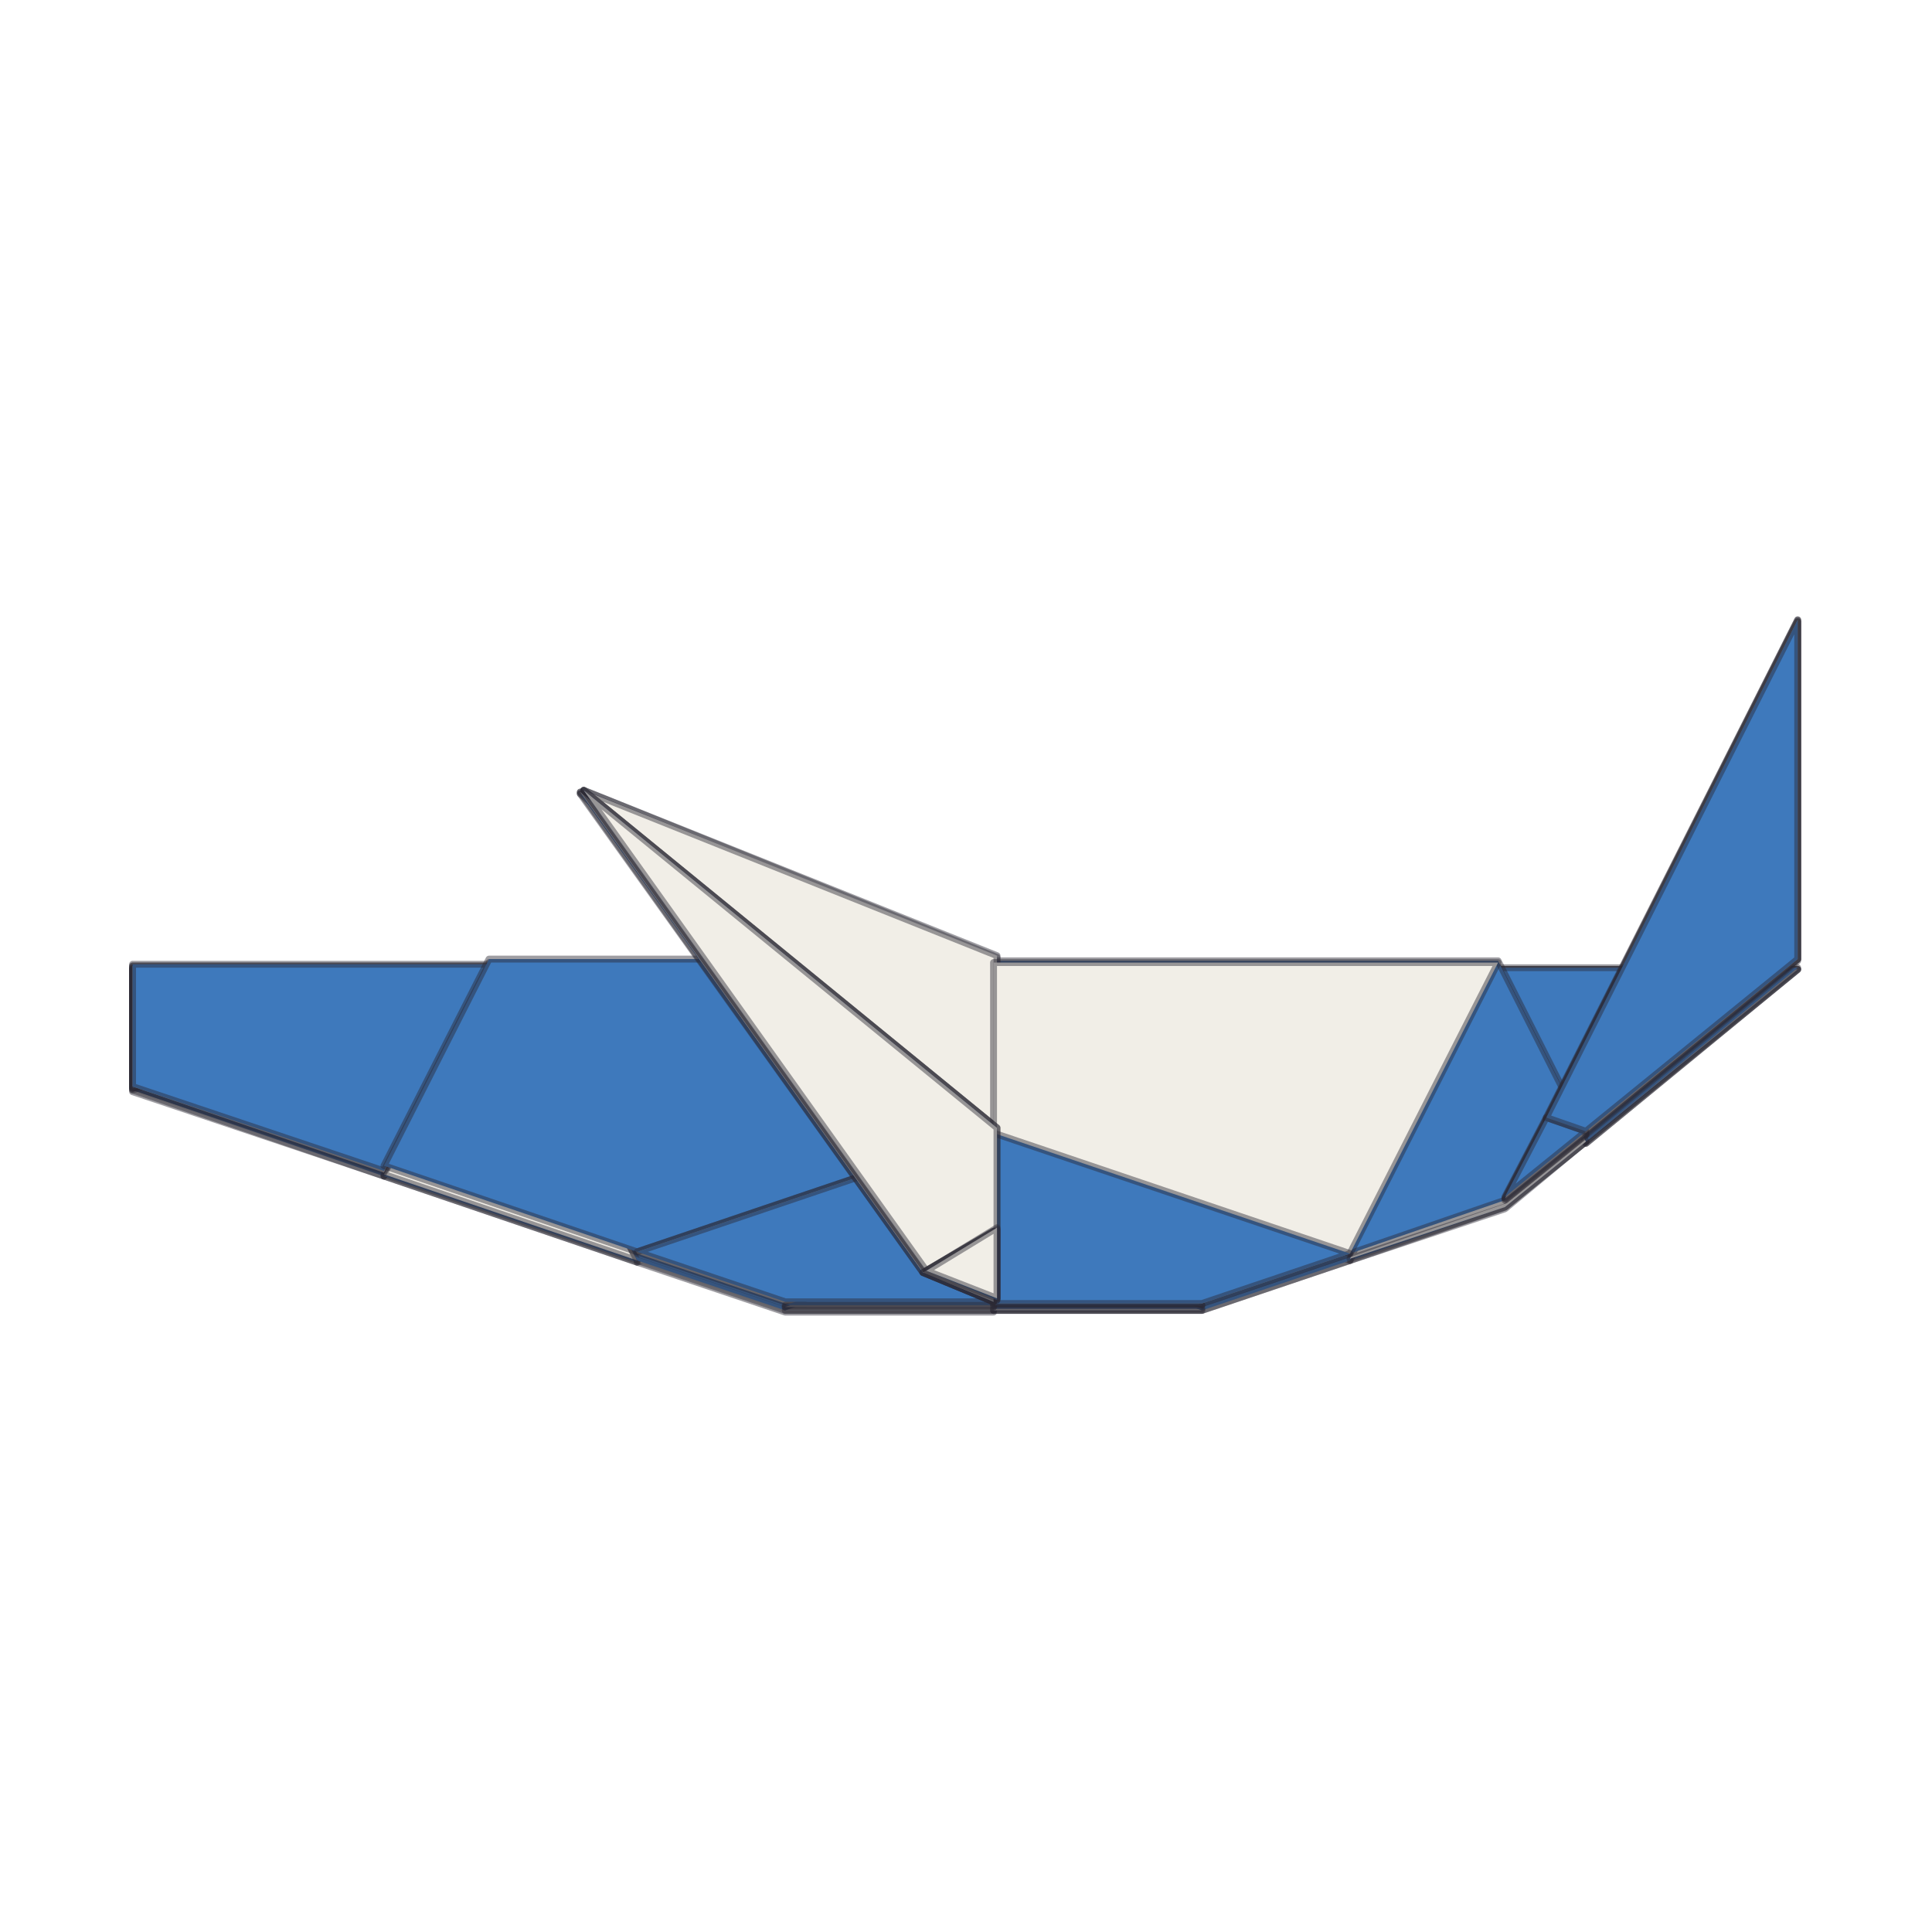
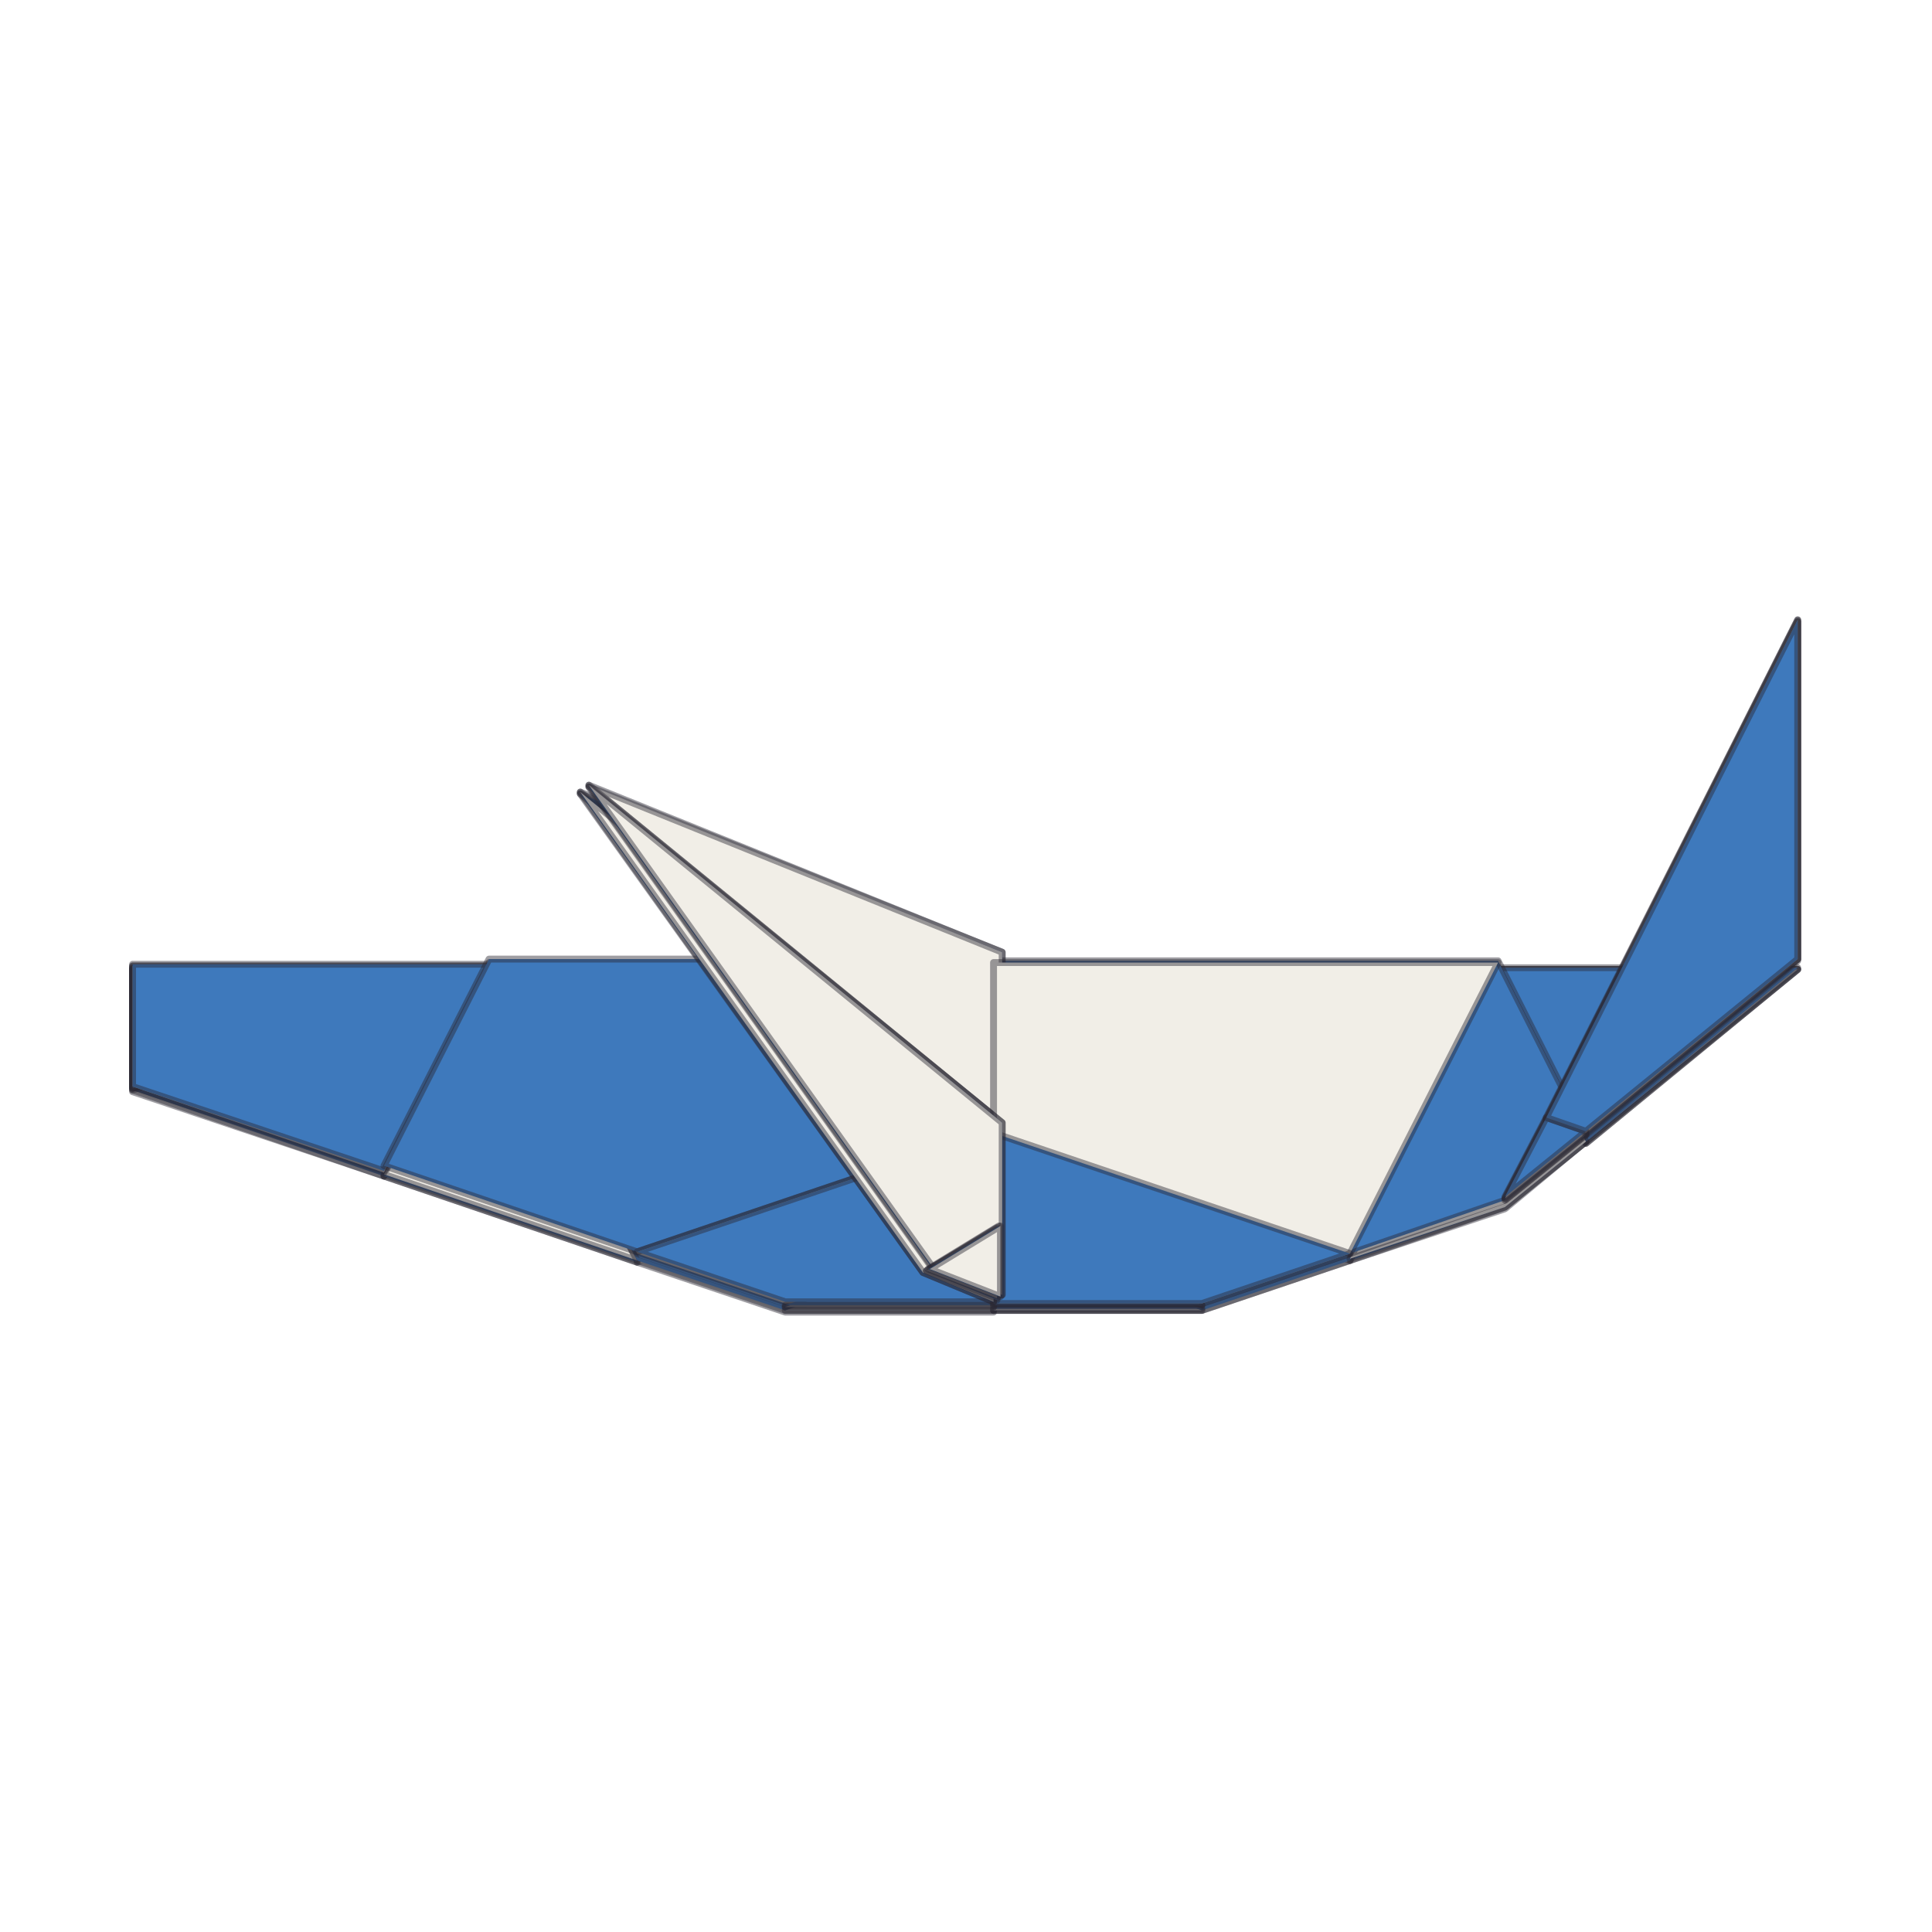
<svg xmlns="http://www.w3.org/2000/svg" viewBox="-0.802 -0.578 1.122 1.122" width="240" height="240">
  <g stroke="#2b2a33" stroke-opacity=".45" stroke-width="0.004" stroke-linejoin="round">
    <polygon points="-0.518,-0.015 -0.725,-0.015 -0.725,0.056 -0.579,0.105" fill="#f1eee7" />
    <polygon points="0.242,-0.015 0.068,-0.015 0.119,0.086" fill="#f1eee7" />
    <polygon points="-0.225,-0.015 -0.518,-0.015 -0.579,0.105 -0.432,0.155 -0.225,0.085" fill="#f1eee7" />
    <polygon points="-0.225,0.085 -0.432,0.155 -0.346,0.184 -0.225,0.184" fill="#f1eee7" />
    <polygon points="-0.725,-0.015 -0.518,-0.015 -0.579,0.105 -0.725,0.055" fill="#3e79bc" />
    <polygon points="-0.579,0.105 -0.518,-0.015 -0.432,0.155" fill="#3e79bc" />
    <polygon points="0.119,0.086 0.068,-0.015 0.242,-0.015" fill="#3e79bc" />
    <polygon points="0.068,-0.015 -0.225,-0.015 -0.225,0.084 -0.018,0.154 0.072,0.124 0.119,0.085" fill="#f1eee7" />
    <polygon points="-0.518,-0.015 -0.725,-0.015 -0.725,0.055" fill="#f1eee7" />
    <polygon points="0.242,-0.015 0.068,-0.015 0.119,0.085" fill="#f1eee7" />
    <polygon points="-0.432,0.154 -0.518,-0.015 -0.579,0.104" fill="#f1eee7" />
    <polygon points="-0.725,-0.016 -0.518,-0.016 -0.725,0.054" fill="#3e79bc" />
    <polygon points="-0.018,0.154 0.068,-0.016 0.119,0.085 0.072,0.123" fill="#3e79bc" />
    <polygon points="-0.225,-0.021 -0.465,-0.118 -0.225,0.078" fill="#f1eee7" />
    <polygon points="-0.225,0.183 -0.104,0.183 -0.018,0.154 -0.225,0.084" fill="#f1eee7" />
    <polygon points="-0.432,0.154 -0.518,-0.016 -0.225,-0.016 -0.225,0.183 -0.346,0.183" fill="#3e79bc" />
    <polygon points="0.119,0.085 0.068,-0.016 0.242,-0.016" fill="#3e79bc" />
    <polygon points="-0.225,0.183 -0.225,-0.016 0.068,-0.016 -0.018,0.154 -0.104,0.183" fill="#3e79bc" />
    <polygon points="-0.518,-0.016 -0.725,-0.016 -0.725,0.054" fill="#f1eee7" />
    <polygon points="-0.225,0.183 -0.225,0.142 -0.346,0.183" fill="#f1eee7" />
    <polygon points="0.068,-0.016 -0.018,0.153 0.072,0.123 0.119,0.085" fill="#f1eee7" />
    <polygon points="-0.225,0.142 -0.225,0.183 -0.104,0.183" fill="#f1eee7" />
    <polygon points="-0.518,-0.017 -0.725,0.054 -0.725,-0.017" fill="#3e79bc" />
    <polygon points="-0.225,0.141 -0.104,0.182 -0.225,0.182" fill="#3e79bc" />
    <polygon points="-0.725,0.053 -0.579,0.103 -0.518,-0.017 -0.725,-0.017" fill="#f1eee7" />
    <polygon points="-0.725,-0.018 -0.518,-0.018 -0.579,0.102 -0.725,0.053" fill="#3e79bc" />
    <polygon points="-0.346,0.181 -0.225,0.141 -0.225,0.181" fill="#3e79bc" />
    <polygon points="-0.225,0.14 -0.346,0.181 -0.225,0.181" fill="#f1eee7" />
    <polygon points="-0.225,0.139 -0.225,0.18 -0.104,0.18" fill="#f1eee7" />
    <polygon points="-0.225,0.179 -0.225,-0.019 -0.518,-0.019 -0.432,0.15 -0.346,0.179" fill="#f1eee7" />
    <polygon points="-0.018,0.15 -0.225,0.08 -0.225,-0.02 0.068,-0.02 0.119,0.081 0.072,0.119" fill="#3e79bc" />
    <polygon points="0.242,-0.217 0.096,0.073 0.119,0.081 0.242,-0.02" fill="#f1eee7" />
    <polygon points="-0.518,-0.021 -0.225,-0.021 -0.225,0.079 -0.432,0.149 -0.579,0.099" fill="#3e79bc" />
    <polygon points="0.242,-0.217 0.242,-0.021 0.119,0.08 0.096,0.072" fill="#3e79bc" />
    <polygon points="-0.465,-0.117 -0.225,-0.021 -0.225,0.078" fill="#3e7abc" />
-     <polygon points="-0.223,0.077 -0.463,-0.119 -0.223,-0.022" fill="#3e7abc" />
-     <polygon points="-0.223,-0.023 -0.463,-0.119 -0.223,0.077" fill="#f1eee7" />
+     <polygon points="-0.22,0.074 -0.46,-0.121 -0.22,-0.025" fill="#3e7abc" />
+     <polygon points="-0.22,-0.025 -0.46,-0.122 -0.22,0.074" fill="#f1eee7" />
    <polygon points="-0.225,0.139 -0.225,0.18 -0.346,0.18" fill="#3e79bc" />
    <polygon points="-0.225,0.18 -0.225,0.139 -0.104,0.18" fill="#3e79bc" />
    <polygon points="0.068,-0.019 -0.225,-0.019 -0.225,0.179 -0.104,0.179 -0.018,0.15" fill="#f1eee7" />
    <polygon points="-0.225,0.08 -0.018,0.15 -0.104,0.179 -0.225,0.179" fill="#3e79bc" />
    <polygon points="0.119,0.081 0.096,0.073 0.072,0.119" fill="#f1eee7" />
    <polygon points="-0.346,0.178 -0.432,0.149 -0.225,0.079 -0.225,0.178" fill="#3e79bc" />
    <polygon points="0.072,0.118 0.096,0.072 0.119,0.08" fill="#3e79bc" />
    <polygon points="0.119,0.08 0.096,0.072 0.072,0.118" fill="#f1eee7" />
    <polygon points="0.242,-0.218 0.096,0.072 0.119,0.08 0.242,-0.021" fill="#f1eee7" />
    <polygon points="0.072,0.117 0.096,0.071 0.119,0.079" fill="#3e79bc" />
    <polygon points="0.242,-0.218 0.242,-0.021 0.119,0.079 0.096,0.071" fill="#3e79bc" />
    <polygon points="-0.465,-0.117 -0.225,0.078 -0.225,0.178 -0.266,0.161" fill="#3e7abc" />
    <polygon points="-0.465,-0.118 -0.266,0.161 -0.225,0.178 -0.225,0.078" fill="#f1eee7" />
-     <polygon points="-0.264,0.16 -0.463,-0.119 -0.223,0.077 -0.223,0.177" fill="#3e7abc" />
-     <polygon points="-0.463,-0.119 -0.264,0.16 -0.223,0.176 -0.223,0.077" fill="#f1eee7" />
-     <polygon points="-0.266,0.161 -0.225,0.137 -0.225,0.178" fill="#3e7abc" />
-     <polygon points="-0.225,0.137 -0.266,0.161 -0.225,0.178" fill="#f1eee7" />
+     <polygon points="-0.261,0.158 -0.46,-0.121 -0.22,0.074 -0.22,0.174" fill="#3e7abc" />
+     <polygon points="-0.46,-0.122 -0.261,0.157 -0.22,0.174 -0.22,0.074" fill="#f1eee7" />
    <polygon points="-0.264,0.16 -0.223,0.136 -0.223,0.177" fill="#3e7abc" />
    <polygon points="-0.223,0.176 -0.223,0.135 -0.264,0.16" fill="#f1eee7" />
+     <polygon points="-0.263,0.159 -0.222,0.134 -0.222,0.175" fill="#3e7abc" />
+     <polygon points="-0.221,0.134 -0.262,0.159 -0.221,0.175" fill="#f1eee7" />
  </g>
</svg>
